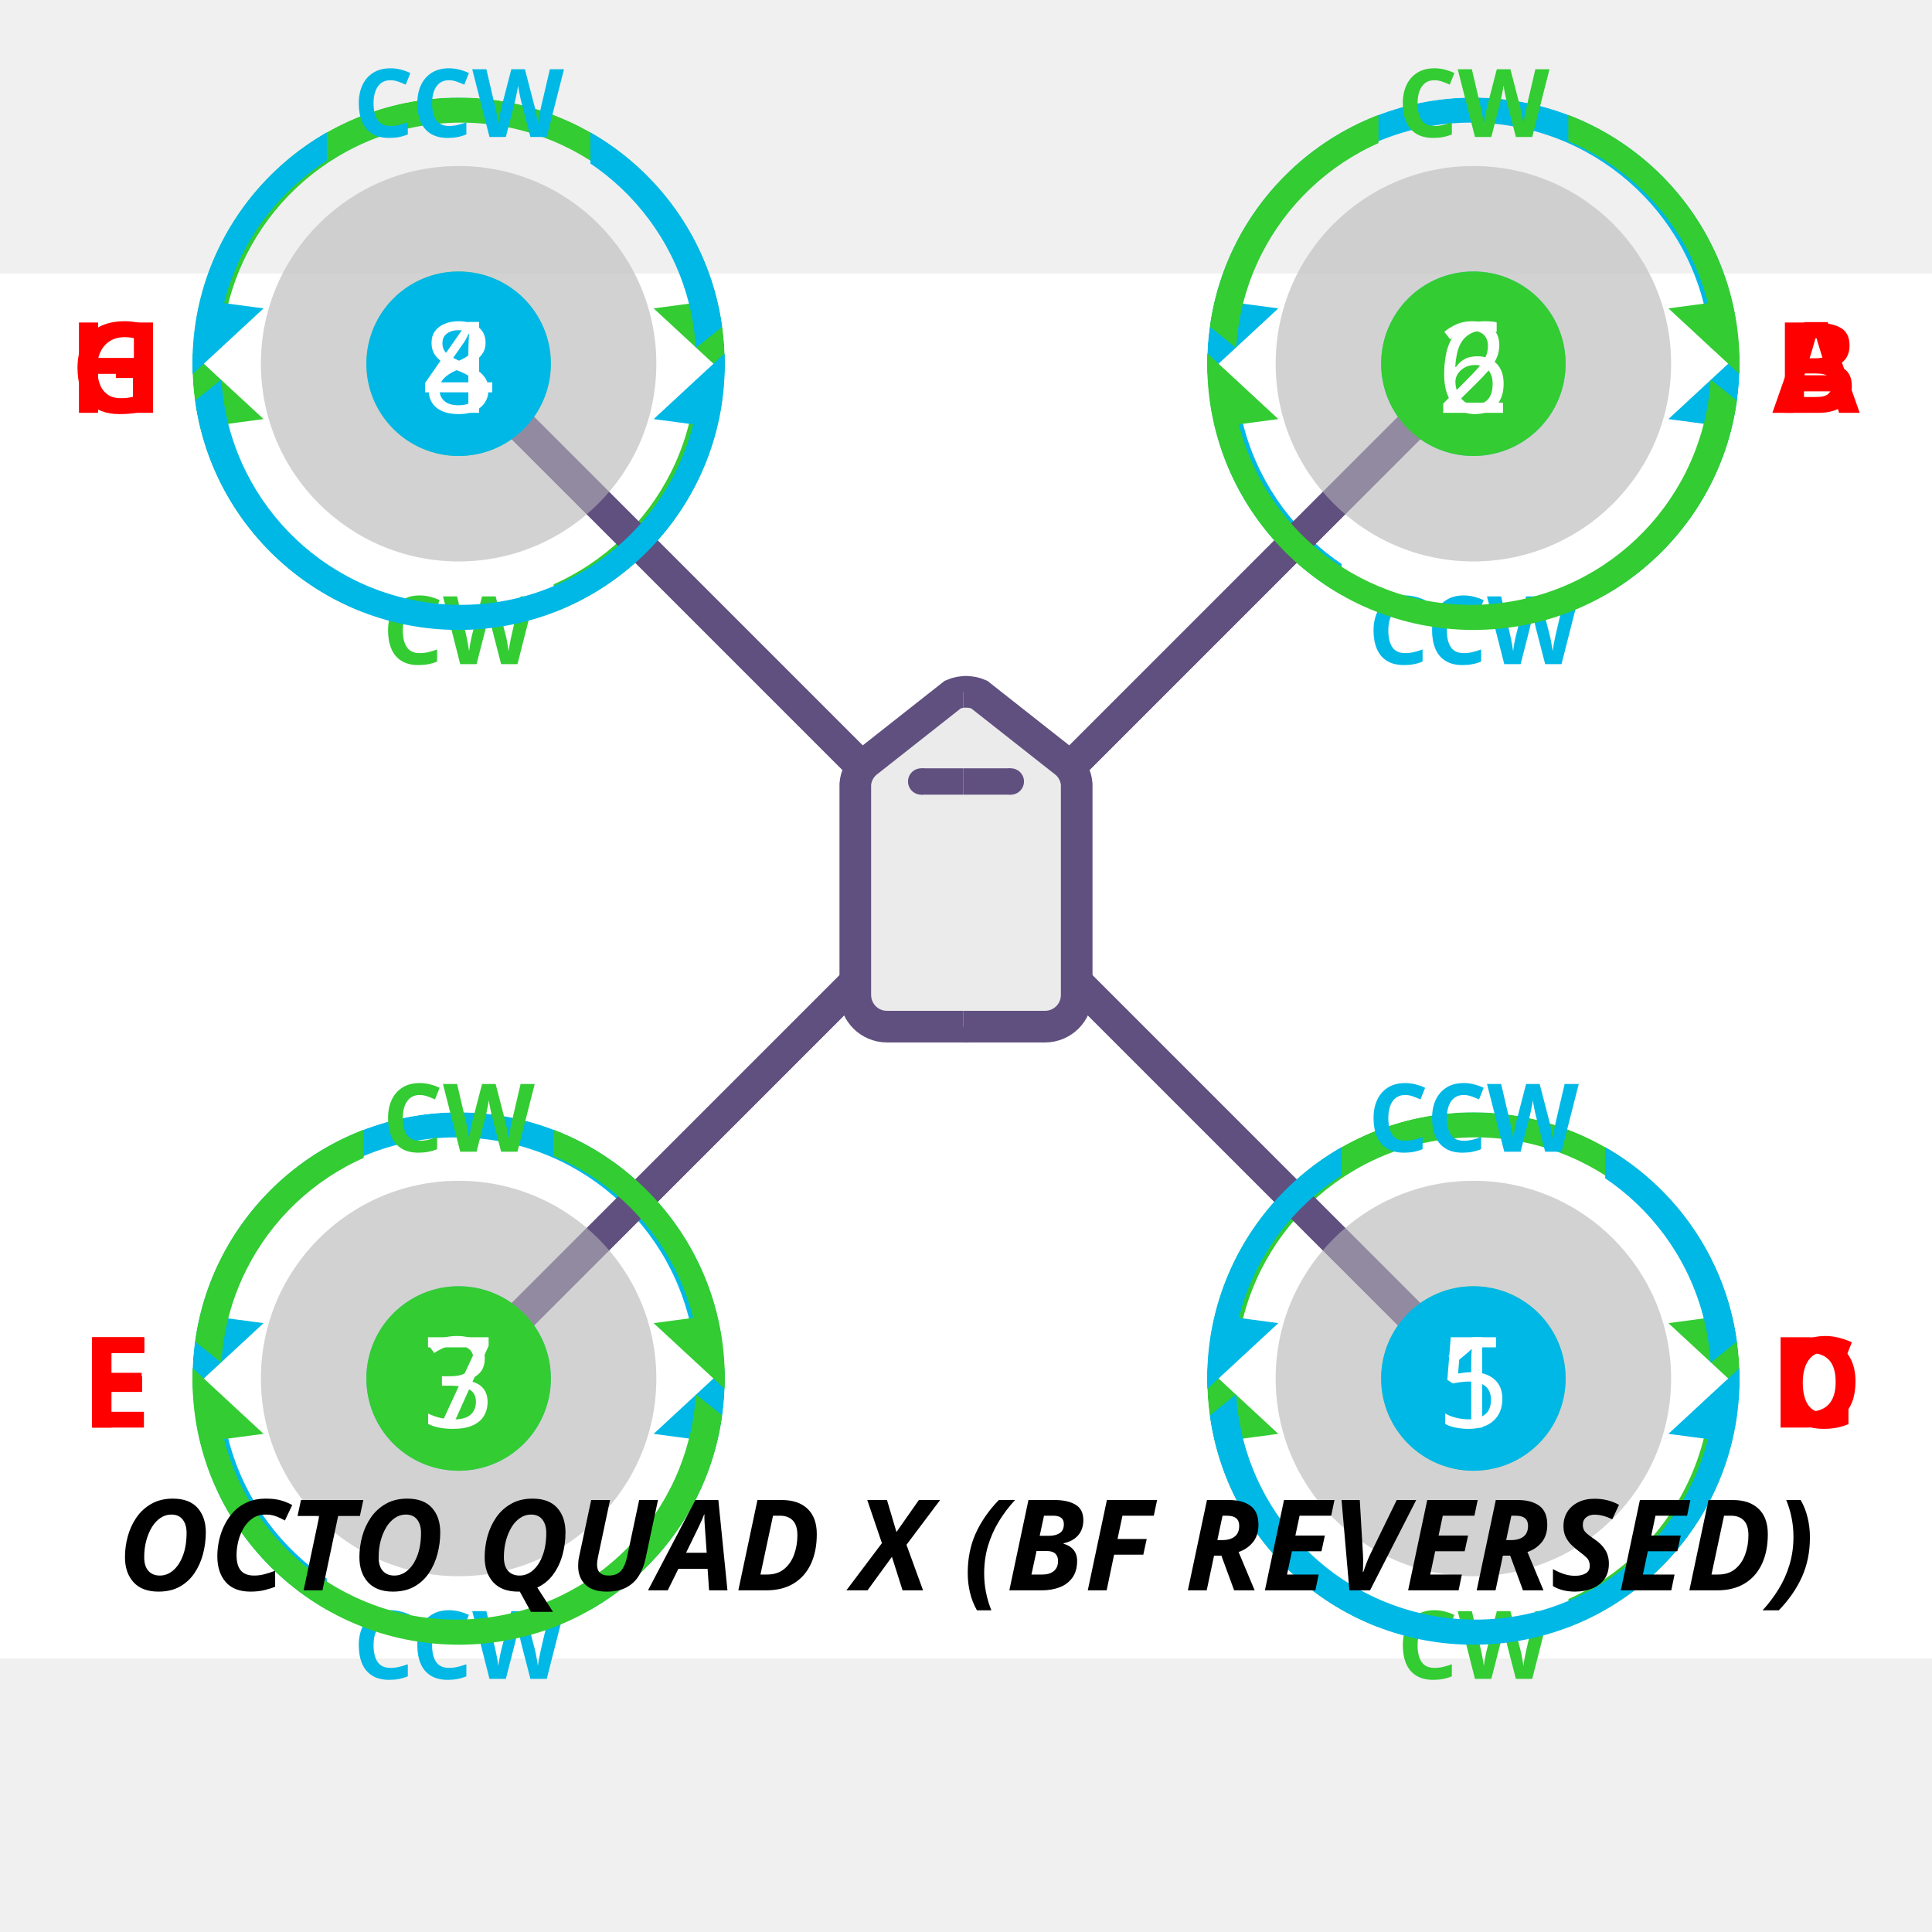
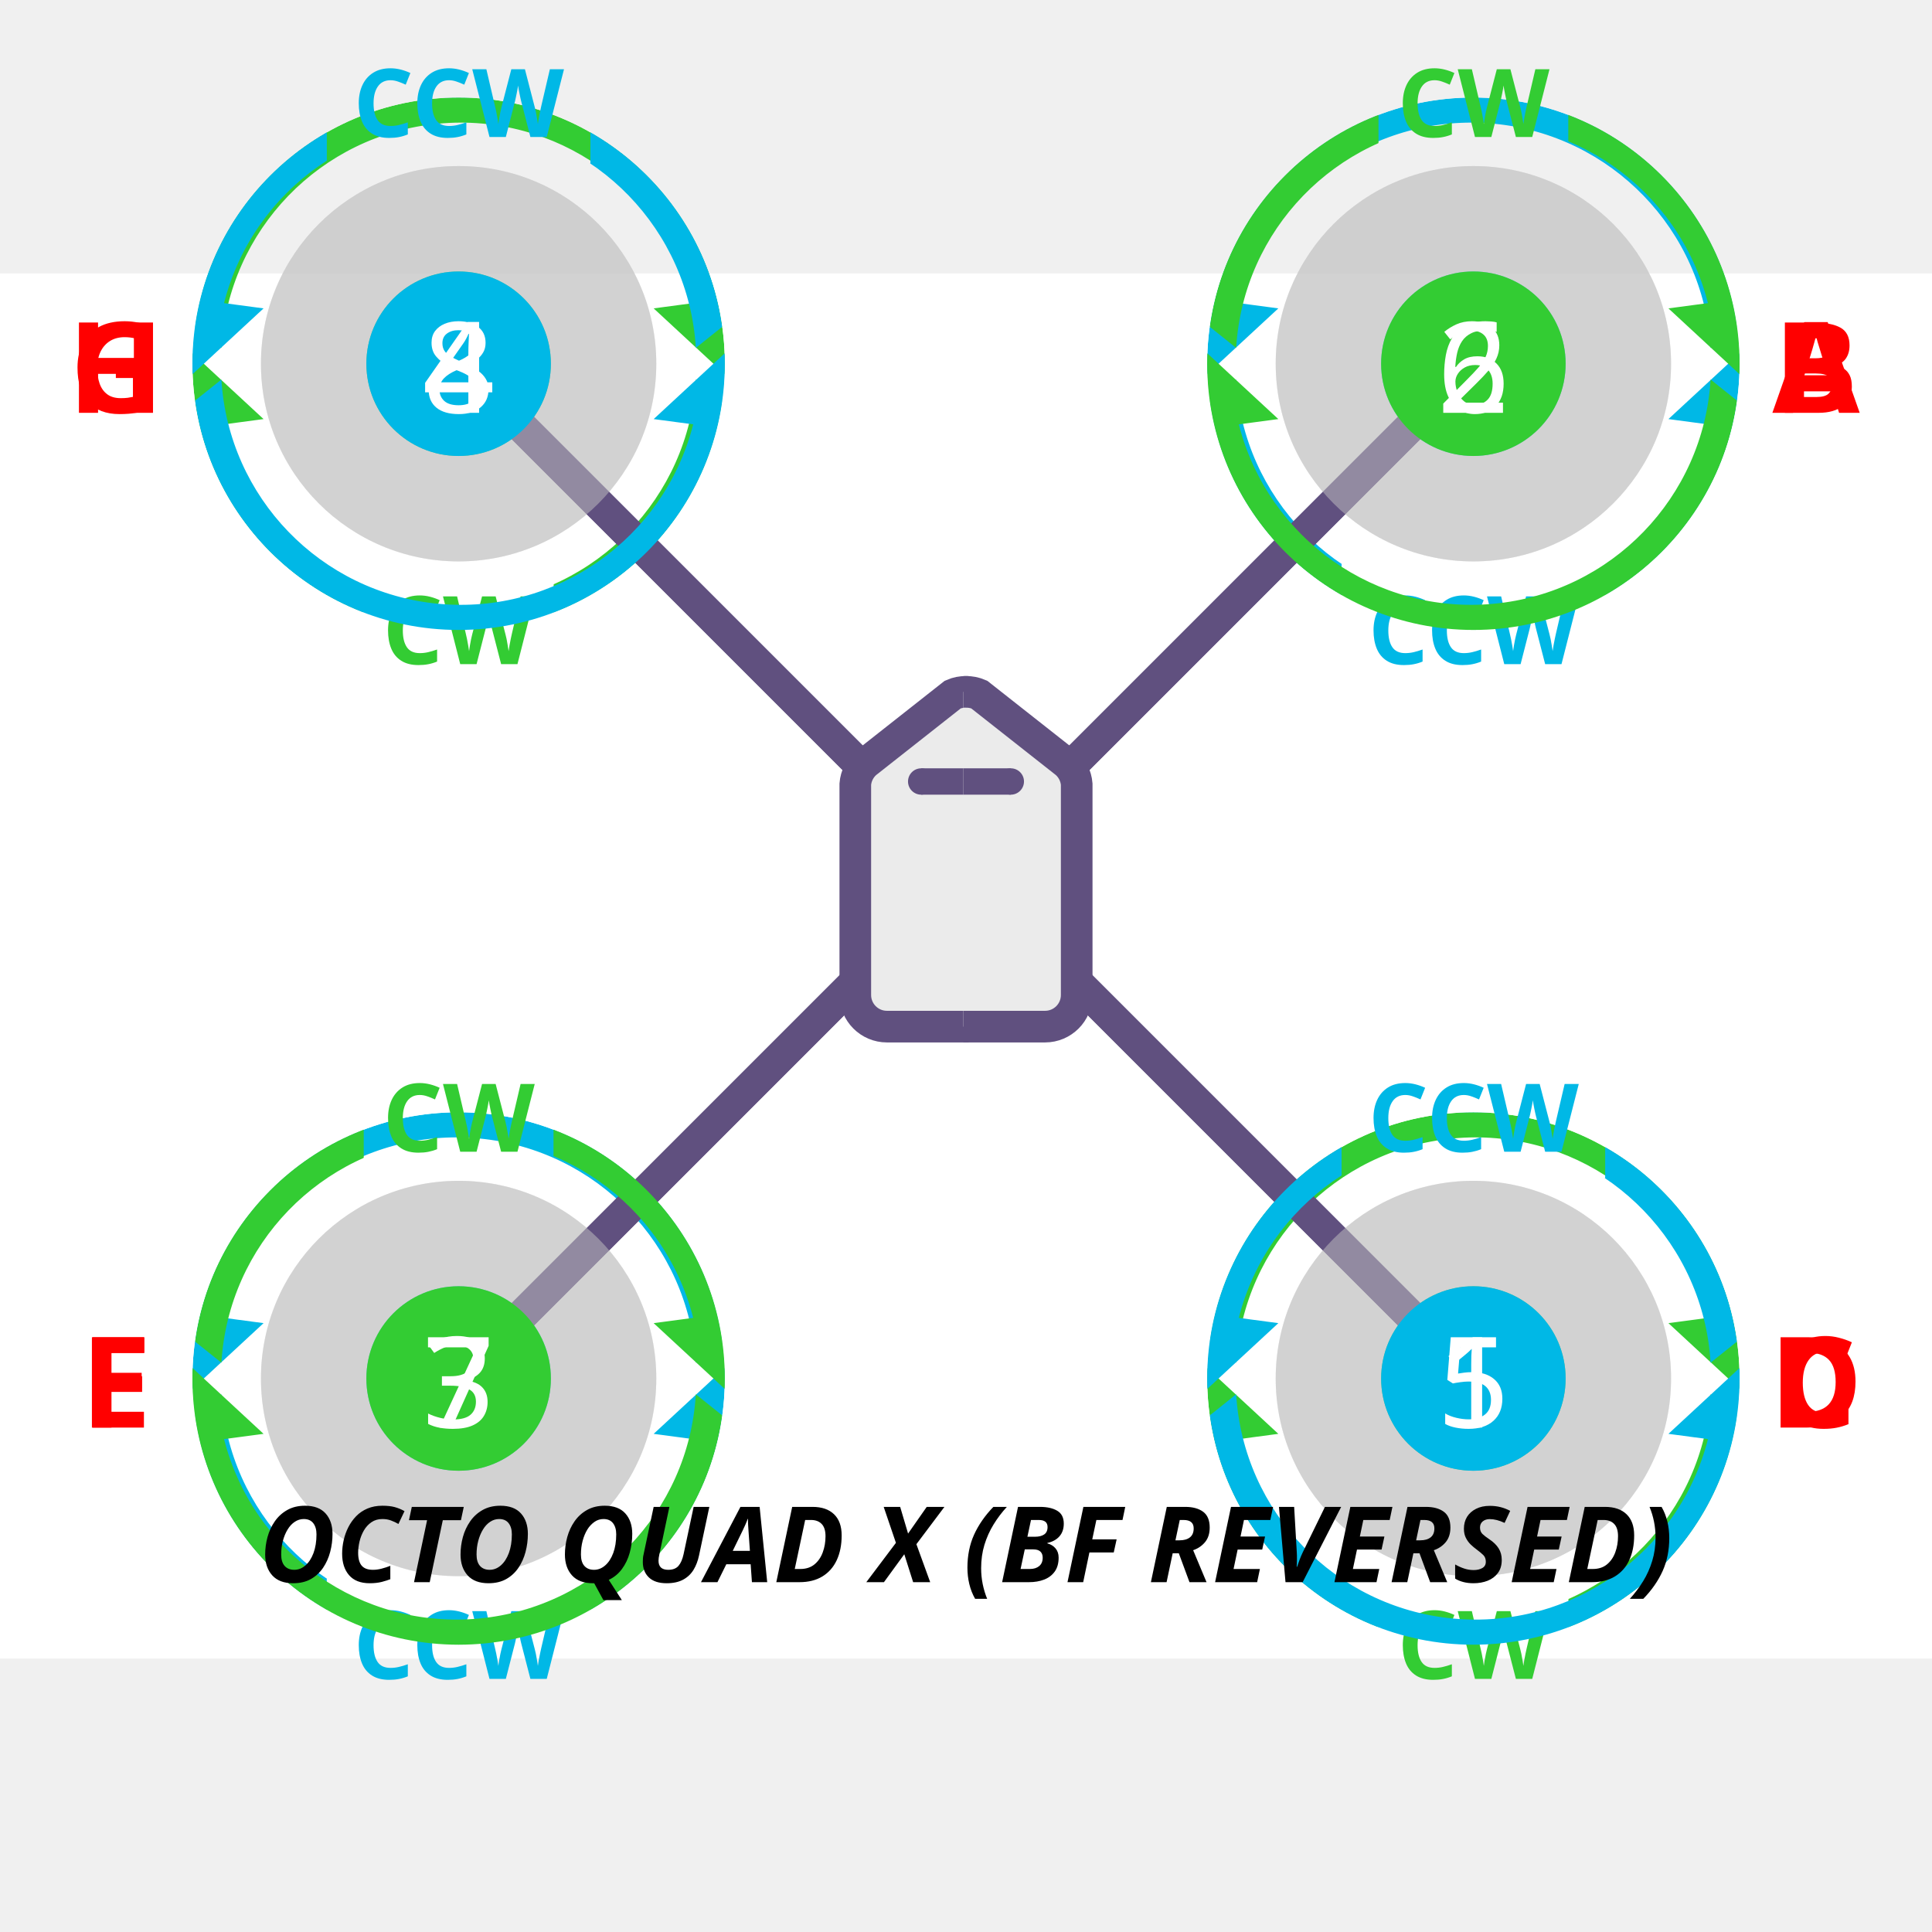
<svg xmlns="http://www.w3.org/2000/svg" xmlns:xlink="http://www.w3.org/1999/xlink" id="motor-diagram" width="733.0" height="733.0" viewBox="-366.5 -226.25 733.0 524.5">
  <defs id="svg-defs">
    <g id="frame-half-2d" fill="#ebebeb">
      <path d="M 1 64 L -30 64 A 12 12 0 0 1 -42 52 L -42 -28 A 12 12 0 0 1 -38 -36 L -5 -62 A 12 12 0 0 1 0 -63 L 1 -63" stroke-width="12" />
      <circle cx="-17" cy="-29" r="5" stroke-width="0" fill="#60507f" />
      <line x1="-17" y1="-29" x2="1" y2="-29" stroke-width="10" />
    </g>
    <g id="frame-2d">
      <use xlink:href="#frame-half-2d" />
      <use xlink:href="#frame-half-2d" transform="scale(-1 1)" />
    </g>
    <path id="prop-half-arc" d="M -90 -6 A 91 91 0 0 1 89 -23 L 74 -21 L 101 4 A 101 101 0 0 0 -100 -14 Z" />
    <g id="prop-arc">
      <use xlink:href="#prop-half-arc" />
      <use xlink:href="#prop-half-arc" transform="rotate(180)" />
    </g>
    <mask id="cw-arc-mask">
      <circle cx="0" cy="0" r="101" fill="white" />
      <rect x="-36" y="-102" width="72" height="20" fill="black" />
    </mask>
    <mask id="ccw-arc-mask">
      <circle cx="0" cy="0" r="101" fill="white" />
      <rect x="-50" y="-101" width="100" height="25" fill="black" />
    </mask>
    <g id="motor-center">
      <circle cx="0" cy="0" r="75" fill="#c4c4c4" opacity="0.5" />
      <circle cx="0" cy="0" r="35" />
    </g>
    <g id="CW" fill="#33cc33">
      <use xlink:href="#motor-center" />
      <use xlink:href="#prop-arc" mask="url(#cw-arc-mask)" />
      <text x="0" y="-100">CW</text>
    </g>
    <g id="CW-normal">
      <use xlink:href="#CW" />
    </g>
    <g id="CW-flipped" fill="#33cc33">
      <use xlink:href="#CW" mask="url(#cw-arc-mask)" transform="scale(-1 -1)" />
      <text x="0" y="100">CW</text>
    </g>
    <g id="CCW" fill="#00b8e6">
      <use xlink:href="#motor-center" />
      <use xlink:href="#prop-arc" mask="url(#ccw-arc-mask)" transform="scale(-1 1)" />
      <text x="0" y="-100">CCW</text>
    </g>
    <g id="CCW-normal">
      <use xlink:href="#CCW" />
    </g>
    <g id="CCW-flipped" fill="#00b8e6">
      <use xlink:href="#CCW" mask="url(#ccw-arc-mask)" transform="scale(-1 -1)" />
      <text x="0" y="100">CCW</text>
    </g>
    <g id="NYT" fill="#60507f" stroke="#60507f">
      <use xlink:href="#motor-center" />
      <circle cx="0" cy="0" r="101" stroke-width="10" fill-opacity="0" />
    </g>
    <g id="NYT-flipped">
      <use xlink:href="#NYT" />
    </g>
    <g id="tail-servo" fill="black">
      <rect x="-20" y="-30" width="40" height="60" />
      <rect x="14" y="-45" width="6" height="90" />
      <rect x="20" y="-10" width="5" height="20" />
      <rect x="25" y="-20" width="5" height="40" />
      <rect x="30" y="-3" width="4" height="6" />
    </g>
    <g id="tail-servo-flipped">
      <use xlink:href="#tail-servo" />
    </g>
  </defs>
  <g id="motor-diagram-layers" text-anchor="middle" dominant-baseline="central" font-family="sans-serif" font-size="48" font-weight="bold">
    <g id="layer-background" fill="white" stroke="white">
      <rect x="-366.5" y="-226.25" width="733.0" height="524.5" fill="white" />
    </g>
    <g id="layer-frame" stroke="#60507f" stroke-width="12" />
    <g id="layer-motors" font-size="36">
      <g id="layer-motors-bottom" style="transform: rotate3d(1, 0, 0, -55deg) translateZ(30px)">
        <use x="192.5" y="192.5" xlink:href="#CW-flipped" />
        <use x="192.5" y="-192.5" xlink:href="#CCW-flipped" />
        <use x="-192.5" y="192.5" xlink:href="#CCW-flipped" />
        <use x="-192.5" y="-192.5" xlink:href="#CW-flipped" />
      </g>
      <g id="layer-frame-3d" stroke="#60507f" stroke-width="12" style="transform: rotate3d(1, 0, 0, -55deg)">
        <line x1="0" y1="0" x2="192.5" y2="192.5" />
        <line x1="0" y1="0" x2="192.5" y2="-192.5" />
        <line x1="0" y1="0" x2="-192.5" y2="192.5" />
        <line x1="0" y1="0" x2="-192.5" y2="-192.5" />
        <line x1="0" y1="0" x2="192.5" y2="192.5" />
        <line x1="0" y1="0" x2="192.5" y2="-192.5" />
        <line x1="0" y1="0" x2="-192.5" y2="192.5" />
        <line x1="0" y1="0" x2="-192.5" y2="-192.5" />
        <use x="0" y="-5" xlink:href="#frame-2d" />
      </g>
      <g id="layer-motors-middle" style="transform: rotate3d(1, 0, 0, -55deg)" />
      <g id="layer-motors-top" style="transform: rotate3d(1, 0, 0, -55deg) translateZ(-30px)">
        <use x="192.5" y="192.5" xlink:href="#CCW" />
        <use x="192.5" y="-192.5" xlink:href="#CW" />
        <use x="-192.5" y="192.5" xlink:href="#CW" />
        <use x="-192.5" y="-192.5" xlink:href="#CCW" />
      </g>
    </g>
    <g id="layer-motor-numbers" fill="white" font-weight="normal">
      <g id="layer-numbers-bottom" style="transform: rotate3d(1, 0, 0, -55deg) translateZ(30px)">
        <text x="192.5" y="192.5">5</text>
        <text x="192.5" y="-192.5">6</text>
        <text x="-192.5" y="192.5">7</text>
        <text x="-192.5" y="-192.5">8</text>
      </g>
      <g id="layer-numbers-middle" style="transform: rotate3d(1, 0, 0, -55deg)" />
      <g id="layer-numbers-top" style="transform: rotate3d(1, 0, 0, -55deg) translateZ(-30px)">
        <text x="192.5" y="192.5">1</text>
        <text x="192.5" y="-192.5">2</text>
        <text x="-192.5" y="192.5">3</text>
        <text x="-192.5" y="-192.5">4</text>
      </g>
    </g>
    <g id="layer-motor-letters" fill="red">
      <g id="layer-letters-bottom" style="transform: rotate3d(1, 0, 0, -55deg) translateZ(30px)">
        <text x="322.5" y="192.5">D</text>
        <text x="322.5" y="-192.5">B</text>
        <text x="-322.5" y="192.5">F</text>
        <text x="-322.5" y="-192.5">H</text>
      </g>
      <g id="layer-letters-middle" style="transform: rotate3d(1, 0, 0, -55deg)" />
      <g id="layer-letters-top" style="transform: rotate3d(1, 0, 0, -55deg) translateZ(-30px)">
        <text x="322.5" y="192.5">C</text>
        <text x="322.5" y="-192.5">A</text>
        <text x="-322.5" y="192.5">E</text>
        <text x="-322.5" y="-192.5">G</text>
      </g>
    </g>
-     <g id="layer-frame-name" fill="black" font-style="italic">
+     <g id="layer-frame-name" fill="black" font-style="italic" font-size="40">
      <text x="0" y="254.25">OCTO QUAD X (BF REVERSED)</text>
    </g>
    <g id="layer-frame-notes" font-size="36" font-weight="normal" font-style="italic" />
  </g>
</svg>
